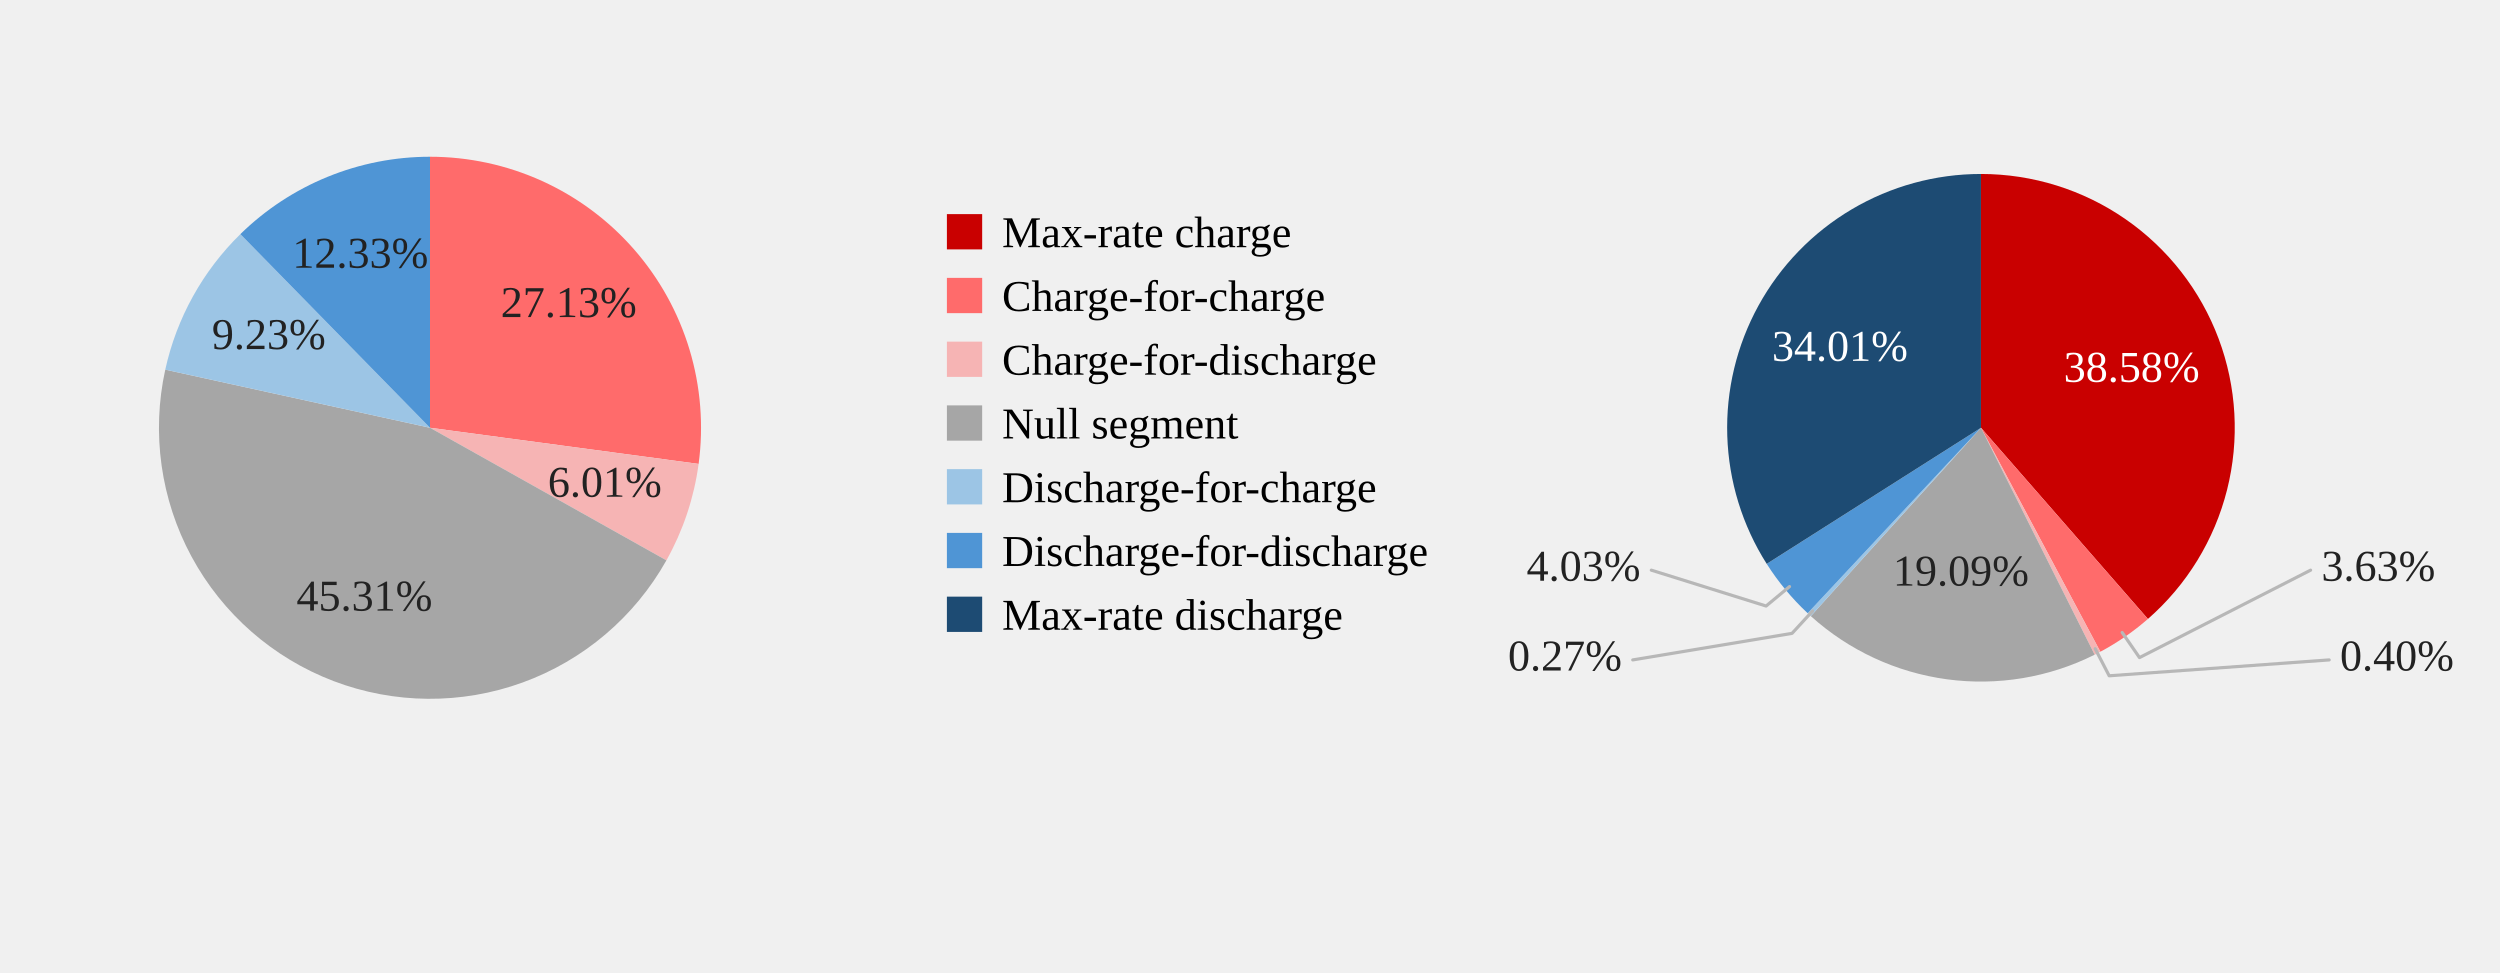
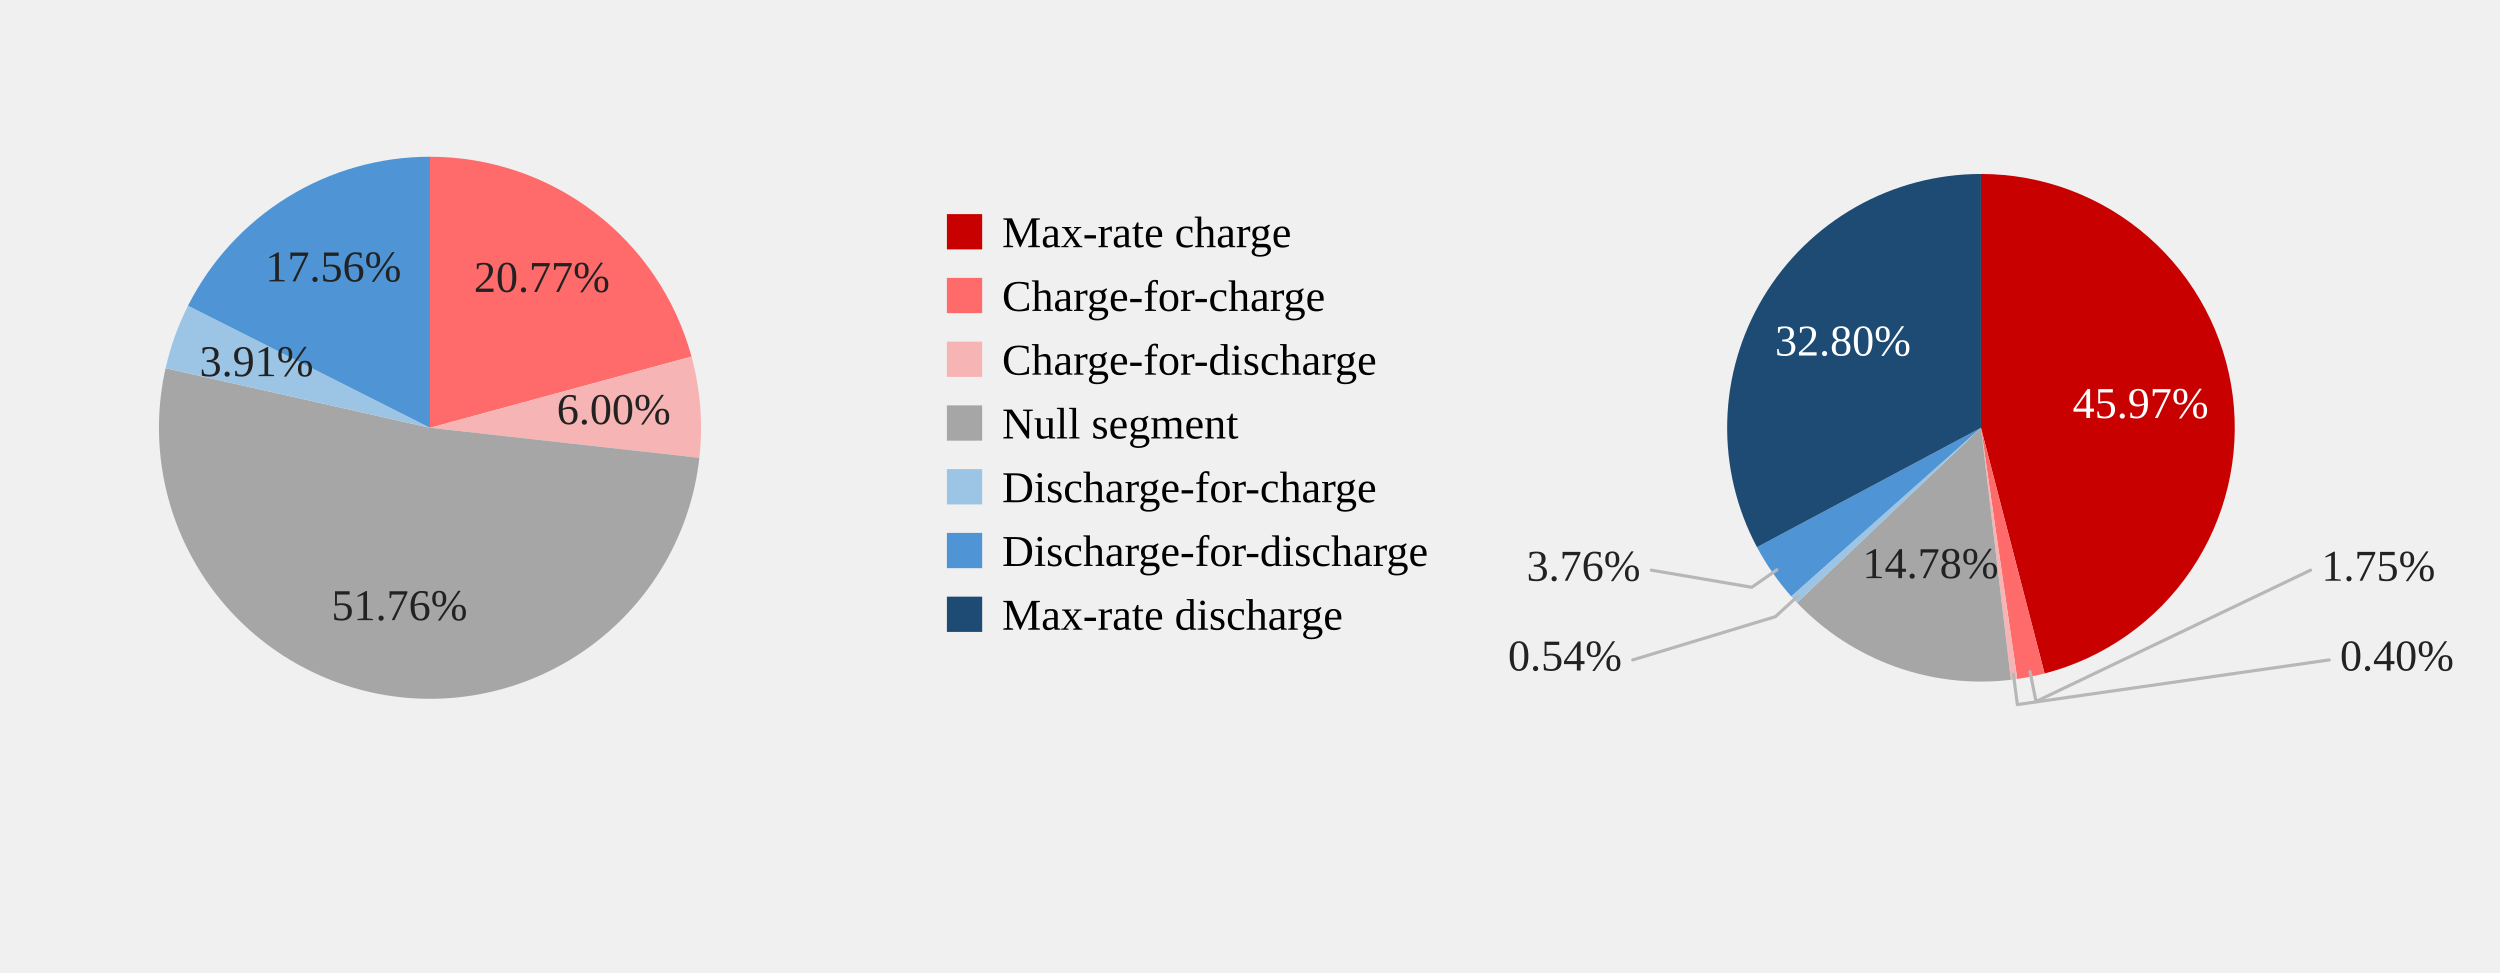
<svg xmlns="http://www.w3.org/2000/svg" xmlns:xlink="http://www.w3.org/1999/xlink" width="510.236pt" height="198.425pt" viewBox="0 0 510.236 198.425" version="1.1">
  <defs>
    <style type="text/css">*{stroke-linejoin: round; stroke-linecap: butt}</style>
  </defs>
  <g id="figure_1">
    <g id="patch_1">
      <path d="M 0 198.425  L 510.236 198.425  L 510.236 0  L 0 0  L 0 198.425  z " style="fill: none" />
    </g>
    <g id="axes_1">
      <g id="patch_2">
-         <path d="M 142.584 94.684  C 143.636 86.867 143.004 78.915 140.73 71.363  C 138.457 63.81 134.594 56.831 129.402 50.893  C 124.21 44.956 117.808 40.197 110.626 36.937  C 103.444 33.676 95.648 31.99 87.76 31.99  L 87.76 87.307  z " style="fill: #ff6b6b" />
+         <path d="M 141.133 72.768  C 137.943 61.059 130.988 50.719 121.344 43.351  C 111.701 35.983 99.896 31.99 87.76 31.99  L 87.76 87.307  z " style="fill: #ff6b6b" />
      </g>
      <g id="patch_3">
-         <path d="M 136.009 114.365  C 137.712 111.328 139.124 108.138 140.227 104.836  C 141.33 101.534 142.119 98.135 142.584 94.684  L 87.76 87.307  z " style="fill: #f6b4b4" />
+         <path d="M 142.737 93.44  C 143.123 89.982 143.181 86.496 142.912 83.028  C 142.643 79.56 142.047 76.124 141.133 72.768  L 87.76 87.307  z " style="fill: #f6b4b4" />
      </g>
      <g id="patch_4">
-         <path d="M 33.73 75.442  C 30.886 88.392 32.791 101.944 39.096 113.609  C 45.4 125.273 55.693 134.291 68.085 139.007  C 80.477 143.723 94.162 143.83 106.626 139.308  C 119.091 134.786 129.523 125.93 136.009 114.365  L 87.76 87.307  z " style="fill: #a6a6a6" />
+         <path d="M 33.796 75.146  C 32.143 82.483 32.003 90.082 33.385 97.475  C 34.768 104.868 37.644 111.903 41.837 118.147  C 46.031 124.391 51.454 129.715 57.775 133.792  C 64.095 137.87 71.182 140.615 78.599 141.861  C 86.017 143.106 93.612 142.826 100.917 141.037  C 108.223 139.248 115.088 135.988 121.091 131.456  C 127.094 126.924 132.11 121.215 135.832 114.678  C 139.553 108.142 141.903 100.915 142.737 93.44  L 87.76 87.307  z " style="fill: #a6a6a6" />
      </g>
      <g id="patch_5">
-         <path d="M 49.054 47.787  C 45.23 51.533 41.969 55.814 39.374 60.496  C 36.78 65.179 34.879 70.213 33.73 75.442  L 87.76 87.307  z " style="fill: #9cc5e5" />
+         <path d="M 38.37 62.395  C 37.35 64.416 36.456 66.499 35.691 68.63  C 34.927 70.761 34.294 72.937 33.796 75.146  L 87.76 87.307  z " style="fill: #9cc5e5" />
      </g>
      <g id="patch_6">
-         <path d="M 87.76 31.99  C 80.593 31.99 73.493 33.383 66.857 36.091  C 60.221 38.799 54.175 42.772 49.054 47.787  L 87.76 87.307  z " style="fill: #4f95d5" />
+         <path d="M 87.76 31.99  C 77.521 31.99 67.48 34.832 58.761 40.2  C 50.041 45.568 42.981 53.253 38.37 62.395  L 87.76 87.307  z " style="fill: #4f95d5" />
      </g>
      <g id="text_1">
-         <text style="font-size: 9px; font-family: 'Times New Roman', 'Arial', 'DejaVu Serif'; text-anchor: middle; fill: #222222" x="116.077" y="64.708" transform="rotate(-0 116.0769 64.70773)">27.13%</text>
+         <text style="font-size: 9px; font-family: 'Times New Roman', 'Arial', 'DejaVu Serif'; text-anchor: middle; fill: #222222" x="110.597" y="59.579" transform="rotate(-0 110.5974 59.57897)">20.77%</text>
      </g>
      <g id="text_2">
-         <text style="font-size: 9px; font-family: 'Times New Roman', 'Arial', 'DejaVu Serif'; text-anchor: middle; fill: #222222" x="123.438" y="101.389" transform="rotate(-0 123.4378 101.3886)">6.01%</text>
+         <text style="font-size: 9px; font-family: 'Times New Roman', 'Arial', 'DejaVu Serif'; text-anchor: middle; fill: #222222" x="125.264" y="86.559" transform="rotate(-0 125.2635 86.55942)">6.00%</text>
      </g>
      <g id="text_3">
-         <text style="font-size: 9px; font-family: 'Times New Roman', 'Arial', 'DejaVu Serif'; text-anchor: middle; fill: #222222" x="74.381" y="124.625" transform="rotate(-0 74.38116 124.6254)">45.31%</text>
+         <text style="font-size: 9px; font-family: 'Times New Roman', 'Arial', 'DejaVu Serif'; text-anchor: middle; fill: #222222" x="81.531" y="126.566" transform="rotate(-0 81.53084 126.5657)">51.76%</text>
      </g>
      <g id="text_4">
-         <text style="font-size: 9px; font-family: 'Times New Roman', 'Arial', 'DejaVu Serif'; text-anchor: middle; fill: #222222" x="54.858" y="71.238" transform="rotate(-0 54.85785 71.23773)">9.23%</text>
+         <text style="font-size: 9px; font-family: 'Times New Roman', 'Arial', 'DejaVu Serif'; text-anchor: middle; fill: #222222" x="52.353" y="76.769" transform="rotate(-0 52.35335 76.76858)">3.91%</text>
      </g>
      <g id="text_5">
-         <text style="font-size: 9px; font-family: 'Times New Roman', 'Arial', 'DejaVu Serif'; text-anchor: middle; fill: #222222" x="73.546" y="54.642" transform="rotate(-0 73.54633 54.64218)">12.33%</text>
+         <text style="font-size: 9px; font-family: 'Times New Roman', 'Arial', 'DejaVu Serif'; text-anchor: middle; fill: #222222" x="68.041" y="57.437" transform="rotate(-0 68.04063 57.43652)">17.56%</text>
      </g>
    </g>
    <g id="axes_2">
      <g id="legend_1">
        <g id="line2d_1">
          <defs>
-             <path id="mebd0526d2b" d="M -3.6 3.6  L 3.6 3.6  L 3.6 -3.6  L -3.6 -3.6  z " style="stroke: #000000; stroke-opacity: 0; stroke-linejoin: miter" />
+             <path id="me9dc6d9e9e" d="M -3.6 3.6  L 3.6 3.6  L 3.6 -3.6  L -3.6 -3.6  z " style="stroke: #000000; stroke-opacity: 0; stroke-linejoin: miter" />
          </defs>
          <g>
-             <use xlink:href="#mebd0526d2b" x="196.856" y="47.3" style="fill: #c90000; stroke: #000000; stroke-opacity: 0; stroke-linejoin: miter" />
+             <use xlink:href="#me9dc6d9e9e" x="196.856" y="47.3" style="fill: #c90000; stroke: #000000; stroke-opacity: 0; stroke-linejoin: miter" />
          </g>
        </g>
        <g id="text_6">
          <text style="font-size: 9px; font-family: 'Times New Roman', 'Arial', 'DejaVu Serif'; text-anchor: start" x="204.506" y="50.45" transform="rotate(-0 204.506 50.44998)">Max-rate charge</text>
        </g>
        <g id="line2d_2">
          <defs>
-             <path id="m84b1f5f3fc" d="M -3.6 3.6  L 3.6 3.6  L 3.6 -3.6  L -3.6 -3.6  z " style="stroke: #000000; stroke-opacity: 0; stroke-linejoin: miter" />
+             <path id="md49f3bf817" d="M -3.6 3.6  L 3.6 3.6  L 3.6 -3.6  L -3.6 -3.6  z " style="stroke: #000000; stroke-opacity: 0; stroke-linejoin: miter" />
          </defs>
          <g>
-             <use xlink:href="#m84b1f5f3fc" x="196.856" y="60.312" style="fill: #ff6b6b; stroke: #000000; stroke-opacity: 0; stroke-linejoin: miter" />
+             <use xlink:href="#md49f3bf817" x="196.856" y="60.312" style="fill: #ff6b6b; stroke: #000000; stroke-opacity: 0; stroke-linejoin: miter" />
          </g>
        </g>
        <g id="text_7">
          <text style="font-size: 9px; font-family: 'Times New Roman', 'Arial', 'DejaVu Serif'; text-anchor: start" x="204.506" y="63.462" transform="rotate(-0 204.506 63.46201)">Charge-for-charge</text>
        </g>
        <g id="line2d_3">
          <defs>
-             <path id="m857d25ba8c" d="M -3.6 3.6  L 3.6 3.6  L 3.6 -3.6  L -3.6 -3.6  z " style="stroke: #000000; stroke-opacity: 0; stroke-linejoin: miter" />
+             <path id="m8ad8098278" d="M -3.6 3.6  L 3.6 3.6  L 3.6 -3.6  L -3.6 -3.6  z " style="stroke: #000000; stroke-opacity: 0; stroke-linejoin: miter" />
          </defs>
          <g>
-             <use xlink:href="#m857d25ba8c" x="196.856" y="73.324" style="fill: #f6b4b4; stroke: #000000; stroke-opacity: 0; stroke-linejoin: miter" />
+             <use xlink:href="#m8ad8098278" x="196.856" y="73.324" style="fill: #f6b4b4; stroke: #000000; stroke-opacity: 0; stroke-linejoin: miter" />
          </g>
        </g>
        <g id="text_8">
          <text style="font-size: 9px; font-family: 'Times New Roman', 'Arial', 'DejaVu Serif'; text-anchor: start" x="204.506" y="76.474" transform="rotate(-0 204.506 76.47404)">Charge-for-discharge</text>
        </g>
        <g id="line2d_4">
          <defs>
-             <path id="mad783f8631" d="M -3.6 3.6  L 3.6 3.6  L 3.6 -3.6  L -3.6 -3.6  z " style="stroke: #000000; stroke-opacity: 0; stroke-linejoin: miter" />
+             <path id="m5051fe917a" d="M -3.6 3.6  L 3.6 3.6  L 3.6 -3.6  L -3.6 -3.6  z " style="stroke: #000000; stroke-opacity: 0; stroke-linejoin: miter" />
          </defs>
          <g>
-             <use xlink:href="#mad783f8631" x="196.856" y="86.336" style="fill: #a6a6a6; stroke: #000000; stroke-opacity: 0; stroke-linejoin: miter" />
+             <use xlink:href="#m5051fe917a" x="196.856" y="86.336" style="fill: #a6a6a6; stroke: #000000; stroke-opacity: 0; stroke-linejoin: miter" />
          </g>
        </g>
        <g id="text_9">
          <text style="font-size: 9px; font-family: 'Times New Roman', 'Arial', 'DejaVu Serif'; text-anchor: start" x="204.506" y="89.486" transform="rotate(-0 204.506 89.48607)">Null segment</text>
        </g>
        <g id="line2d_5">
          <defs>
-             <path id="m21fb087f56" d="M -3.6 3.6  L 3.6 3.6  L 3.6 -3.6  L -3.6 -3.6  z " style="stroke: #000000; stroke-opacity: 0; stroke-linejoin: miter" />
+             <path id="m59e779117a" d="M -3.6 3.6  L 3.6 3.6  L 3.6 -3.6  L -3.6 -3.6  z " style="stroke: #000000; stroke-opacity: 0; stroke-linejoin: miter" />
          </defs>
          <g>
-             <use xlink:href="#m21fb087f56" x="196.856" y="99.348" style="fill: #9cc5e5; stroke: #000000; stroke-opacity: 0; stroke-linejoin: miter" />
+             <use xlink:href="#m59e779117a" x="196.856" y="99.348" style="fill: #9cc5e5; stroke: #000000; stroke-opacity: 0; stroke-linejoin: miter" />
          </g>
        </g>
        <g id="text_10">
          <text style="font-size: 9px; font-family: 'Times New Roman', 'Arial', 'DejaVu Serif'; text-anchor: start" x="204.506" y="102.498" transform="rotate(-0 204.506 102.4981)">Discharge-for-charge</text>
        </g>
        <g id="line2d_6">
          <defs>
-             <path id="m78adc9d538" d="M -3.6 3.6  L 3.6 3.6  L 3.6 -3.6  L -3.6 -3.6  z " style="stroke: #000000; stroke-opacity: 0; stroke-linejoin: miter" />
+             <path id="m627c0f91db" d="M -3.6 3.6  L 3.6 3.6  L 3.6 -3.6  L -3.6 -3.6  z " style="stroke: #000000; stroke-opacity: 0; stroke-linejoin: miter" />
          </defs>
          <g>
-             <use xlink:href="#m78adc9d538" x="196.856" y="112.36" style="fill: #4f95d5; stroke: #000000; stroke-opacity: 0; stroke-linejoin: miter" />
+             <use xlink:href="#m627c0f91db" x="196.856" y="112.36" style="fill: #4f95d5; stroke: #000000; stroke-opacity: 0; stroke-linejoin: miter" />
          </g>
        </g>
        <g id="text_11">
          <text style="font-size: 9px; font-family: 'Times New Roman', 'Arial', 'DejaVu Serif'; text-anchor: start" x="204.506" y="115.51" transform="rotate(-0 204.506 115.5101)">Discharge-for-discharge</text>
        </g>
        <g id="line2d_7">
          <defs>
-             <path id="m5748c92d15" d="M -3.6 3.6  L 3.6 3.6  L 3.6 -3.6  L -3.6 -3.6  z " style="stroke: #000000; stroke-opacity: 0; stroke-linejoin: miter" />
+             <path id="mabfcecc197" d="M -3.6 3.6  L 3.6 3.6  L 3.6 -3.6  L -3.6 -3.6  z " style="stroke: #000000; stroke-opacity: 0; stroke-linejoin: miter" />
          </defs>
          <g>
-             <use xlink:href="#m5748c92d15" x="196.856" y="125.372" style="fill: #1d4b73; stroke: #000000; stroke-opacity: 0; stroke-linejoin: miter" />
+             <use xlink:href="#mabfcecc197" x="196.856" y="125.372" style="fill: #1d4b73; stroke: #000000; stroke-opacity: 0; stroke-linejoin: miter" />
          </g>
        </g>
        <g id="text_12">
          <text style="font-size: 9px; font-family: 'Times New Roman', 'Arial', 'DejaVu Serif'; text-anchor: start" x="204.506" y="128.522" transform="rotate(-0 204.506 128.5222)">Max-rate discharge</text>
        </g>
      </g>
    </g>
    <g id="axes_3">
      <g id="patch_7">
-         <path d="M 438.374 126.325  C 446.315 119.391 451.953 110.195 454.53 99.973  C 457.108 89.751 456.505 78.982 452.802 69.111  C 449.099 59.241 442.47 50.732 433.804 44.728  C 425.139 38.724 414.844 35.506 404.302 35.506  L 404.302 87.307  z " style="fill: #c90000" />
+         <path d="M 417.286 137.454  C 429.485 134.296 440.122 126.792 447.19 116.358  C 454.257 105.925 457.28 93.263 455.688 80.763  C 454.096 68.262 447.996 56.762 438.539 48.433  C 429.082 40.105 416.903 35.506 404.302 35.506  L 404.302 87.307  z " style="fill: #c90000" />
      </g>
      <g id="patch_8">
-         <path d="M 428.672 133.017  C 430.41 132.091 432.093 131.066 433.714 129.948  C 435.335 128.83 436.891 127.62 438.374 126.325  L 404.302 87.307  z " style="fill: #ff6b6b" />
+         <path d="M 411.713 138.575  C 412.651 138.439 413.586 138.278 414.515 138.091  C 415.444 137.904 416.368 137.692 417.286 137.454  L 404.302 87.307  z " style="fill: #ff6b6b" />
      </g>
      <g id="patch_9">
-         <path d="M 427.507 133.62  C 427.702 133.522 427.897 133.423 428.091 133.322  C 428.286 133.222 428.479 133.12 428.672 133.017  L 404.302 87.307  z " style="fill: #f6b4b4" />
+         <path d="M 410.412 138.746  C 410.629 138.721 410.846 138.693 411.063 138.665  C 411.28 138.636 411.497 138.606 411.713 138.575  L 404.302 87.307  z " style="fill: #f6b4b4" />
      </g>
      <g id="patch_10">
-         <path d="M 369.575 125.744  C 377.315 132.736 386.988 137.231 397.324 138.636  C 407.659 140.041 418.181 138.292 427.507 133.62  L 404.302 87.307  z " style="fill: #a6a6a6" />
+         <path d="M 366.757 122.996  C 372.307 128.835 379.144 133.3 386.722 136.034  C 394.3 138.768 402.412 139.697 410.412 138.746  L 404.302 87.307  z " style="fill: #a6a6a6" />
      </g>
      <g id="patch_11">
-         <path d="M 368.931 125.152  C 369.038 125.252 369.145 125.351 369.252 125.449  C 369.359 125.548 369.467 125.646 369.575 125.744  L 404.302 87.307  z " style="fill: #9cc5e5" />
+         <path d="M 365.573 121.708  C 365.767 121.926 365.962 122.142 366.16 122.357  C 366.357 122.572 366.556 122.785 366.757 122.996  L 404.302 87.307  z " style="fill: #9cc5e5" />
      </g>
      <g id="patch_12">
-         <path d="M 360.574 115.078  C 361.747 116.925 363.036 118.696 364.433 120.38  C 365.83 122.064 367.333 123.658 368.931 125.152  L 404.302 87.307  z " style="fill: #4f95d5" />
+         <path d="M 358.592 111.678  C 359.553 113.48 360.619 115.223 361.786 116.899  C 362.952 118.575 364.217 120.181 365.573 121.708  L 404.302 87.307  z " style="fill: #4f95d5" />
      </g>
      <g id="patch_13">
-         <path d="M 404.302 35.506  C 395.024 35.506 385.915 37.999 377.929 42.722  C 369.944 47.446 363.372 54.229 358.904 62.359  C 354.436 70.49 352.233 79.674 352.527 88.947  C 352.821 98.22 355.6 107.246 360.574 115.078  L 404.302 87.307  z " style="fill: #1d4b73" />
+         <path d="M 404.302 35.506  C 395.358 35.506 386.564 37.823 378.781 42.229  C 370.998 46.636 364.487 52.984 359.885 60.653  C 355.283 68.322 352.744 77.054 352.518 85.995  C 352.291 94.936 354.384 103.785 358.592 111.678  L 404.302 87.307  z " style="fill: #1d4b73" />
      </g>
      <g id="line2d_8">
-         <path d="M 433.126 129.095  L 436.656 134.212  L 471.58 116.366  " style="fill: none; stroke: #b7b7b7; stroke-width: 0.65; stroke-linecap: round" />
+         <path d="M 414.311 137.076  L 415.536 143.17  L 471.58 116.366  " style="fill: none; stroke: #b7b7b7; stroke-width: 0.65; stroke-linecap: round" />
      </g>
      <g id="line2d_9">
-         <path d="M 427.616 132.402  L 430.47 137.924  L 475.37 134.686  " style="fill: none; stroke: #b7b7b7; stroke-width: 0.65; stroke-linecap: round" />
+         <path d="M 410.928 137.638  L 411.739 143.801  L 475.37 134.686  " style="fill: none; stroke: #b7b7b7; stroke-width: 0.65; stroke-linecap: round" />
      </g>
      <g id="line2d_10">
-         <path d="M 369.953 124.687  L 365.747 129.264  L 333.234 134.686  " style="fill: none; stroke: #b7b7b7; stroke-width: 0.65; stroke-linecap: round" />
+         <path d="M 366.922 121.656  L 362.345 125.862  L 333.234 134.686  " style="fill: none; stroke: #b7b7b7; stroke-width: 0.65; stroke-linecap: round" />
      </g>
      <g id="line2d_11">
-         <path d="M 365.231 119.719  L 360.446 123.687  L 337.024 116.366  " style="fill: none; stroke: #b7b7b7; stroke-width: 0.65; stroke-linecap: round" />
+         <path d="M 362.636 116.307  L 357.534 119.859  L 337.024 116.366  " style="fill: none; stroke: #b7b7b7; stroke-width: 0.65; stroke-linecap: round" />
      </g>
      <g id="text_13">
-         <text style="font-size: 9px; font-family: 'Times New Roman', 'Arial', 'DejaVu Serif'; text-anchor: start; fill: #222222" x="473.791" y="118.528" transform="rotate(-0 473.7909 118.5282)">3.63%</text>
+         <text style="font-size: 9px; font-family: 'Times New Roman', 'Arial', 'DejaVu Serif'; text-anchor: start; fill: #222222" x="473.791" y="118.528" transform="rotate(-0 473.7909 118.5282)">1.75%</text>
      </g>
      <g id="text_14">
        <text style="font-size: 9px; font-family: 'Times New Roman', 'Arial', 'DejaVu Serif'; text-anchor: start; fill: #222222" x="477.581" y="136.848" transform="rotate(-0 477.5812 136.8481)">0.40%</text>
      </g>
      <g id="text_15">
-         <text style="font-size: 9px; font-family: 'Times New Roman', 'Arial', 'DejaVu Serif'; text-anchor: end; fill: #222222" x="331.023" y="136.848" transform="rotate(-0 331.0225 136.8481)">0.27%</text>
+         <text style="font-size: 9px; font-family: 'Times New Roman', 'Arial', 'DejaVu Serif'; text-anchor: end; fill: #222222" x="331.023" y="136.848" transform="rotate(-0 331.0225 136.8481)">0.54%</text>
      </g>
      <g id="text_16">
-         <text style="font-size: 9px; font-family: 'Times New Roman', 'Arial', 'DejaVu Serif'; text-anchor: end; fill: #222222" x="334.813" y="118.528" transform="rotate(-0 334.8128 118.5282)">4.03%</text>
+         <text style="font-size: 9px; font-family: 'Times New Roman', 'Arial', 'DejaVu Serif'; text-anchor: end; fill: #222222" x="334.813" y="118.528" transform="rotate(-0 334.8128 118.5282)">3.76%</text>
      </g>
      <g id="text_17">
-         <text style="font-size: 9px; font-family: 'Times New Roman', 'Arial', 'DejaVu Serif'; text-anchor: middle; fill: #ffffff" x="435.058" y="77.93" transform="rotate(-0 435.058 77.93047)">38.58%</text>
+         <text style="font-size: 9px; font-family: 'Times New Roman', 'Arial', 'DejaVu Serif'; text-anchor: middle; fill: #ffffff" x="436.888" y="85.319" transform="rotate(-0 436.888 85.31905)">45.97%</text>
      </g>
      <g id="text_18">
-         <text style="font-size: 9px; font-family: 'Times New Roman', 'Arial', 'DejaVu Serif'; text-anchor: middle; fill: #222222" x="400.217" y="119.515" transform="rotate(-0 400.2171 119.5153)">19.09%</text>
+         <text style="font-size: 9px; font-family: 'Times New Roman', 'Arial', 'DejaVu Serif'; text-anchor: middle; fill: #222222" x="394.011" y="117.992" transform="rotate(-0 394.0112 117.9921)">14.78%</text>
      </g>
      <g id="text_19">
-         <text style="font-size: 9px; font-family: 'Times New Roman', 'Arial', 'DejaVu Serif'; text-anchor: middle; fill: #ffffff" x="375.513" y="73.649" transform="rotate(-0 375.5131 73.64876)">34.01%</text>
+         <text style="font-size: 9px; font-family: 'Times New Roman', 'Arial', 'DejaVu Serif'; text-anchor: middle; fill: #ffffff" x="376.135" y="72.566" transform="rotate(-0 376.135 72.56638)">32.80%</text>
      </g>
    </g>
  </g>
</svg>
